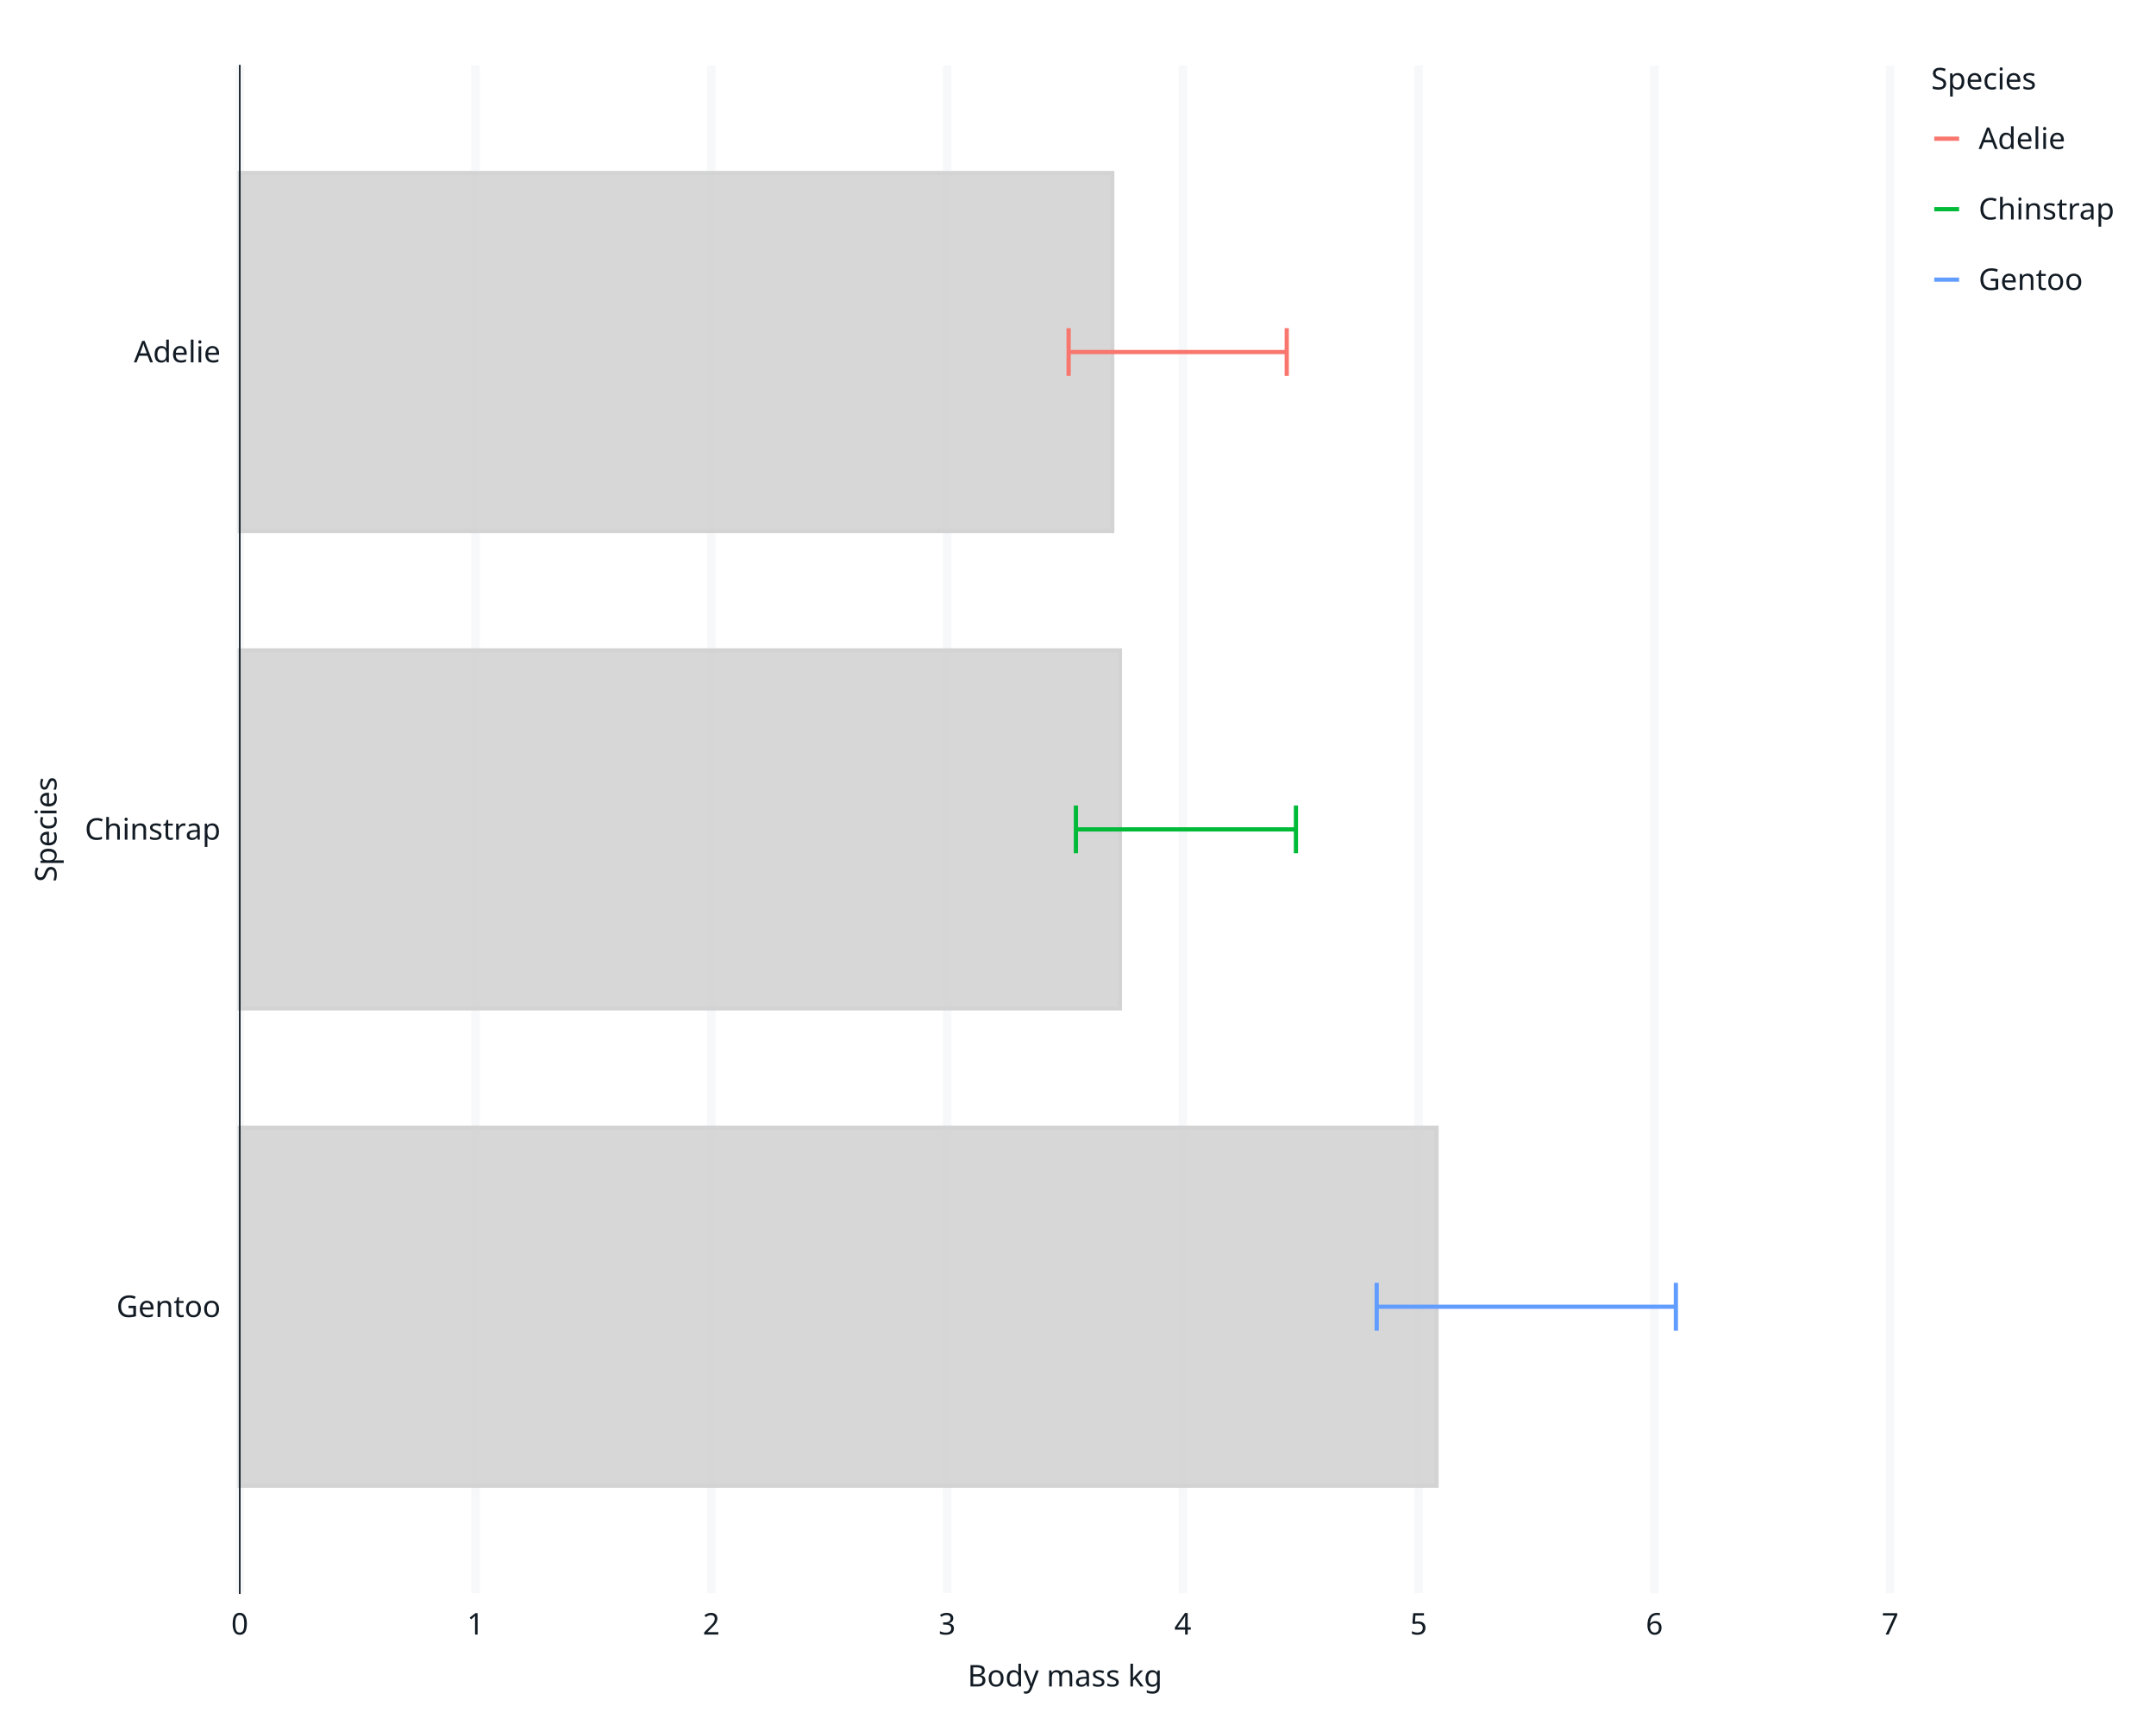
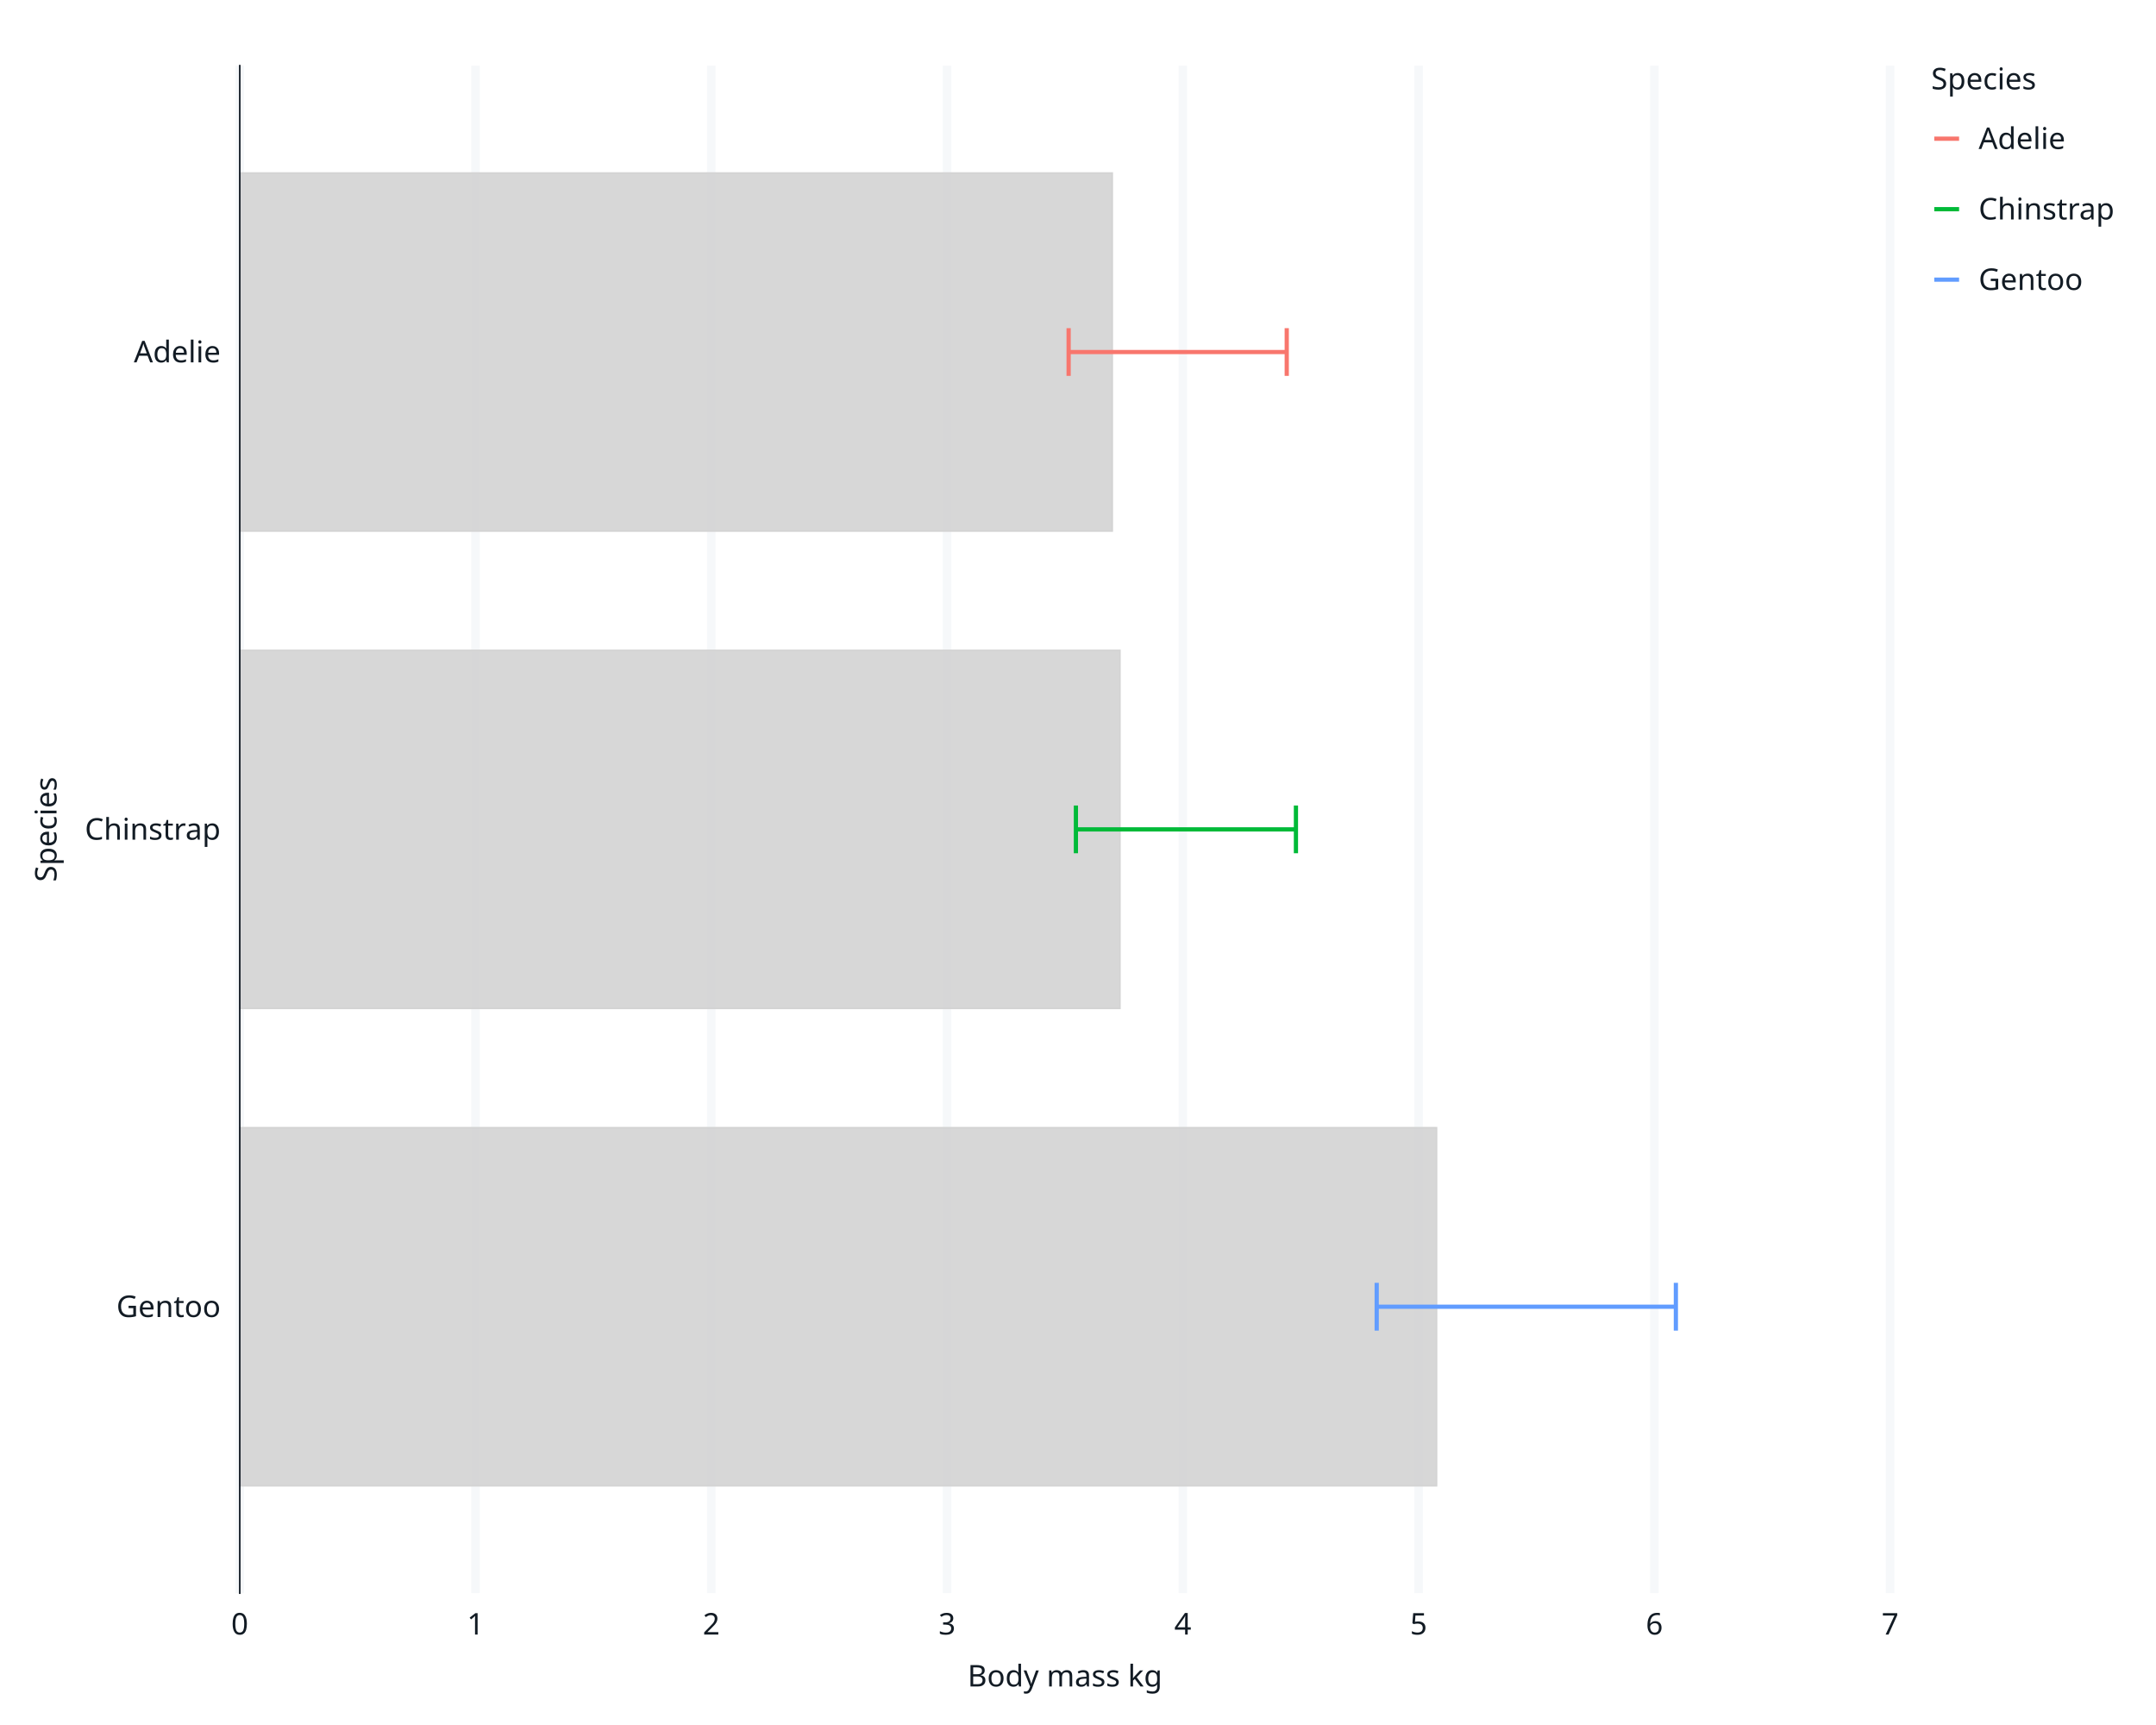
<svg xmlns="http://www.w3.org/2000/svg" class="svglite" data-engine-version="2.0" width="720.00pt" height="576.00pt" viewBox="0 0 720.00 576.00">
  <defs>
    <style type="text/css">
    .svglite line, .svglite polyline, .svglite polygon, .svglite path, .svglite rect, .svglite circle {
      fill: none;
      stroke: #000000;
      stroke-linecap: round;
      stroke-linejoin: round;
      stroke-miterlimit: 10.00;
    }
  </style>
  </defs>
  <rect width="100%" height="100%" style="stroke: none; fill: #FFFFFF;" />
  <defs>
    <clipPath id="cpMC4wMHw3MjAuMDB8MC4wMHw1NzYuMDA=">
      <rect x="0.00" y="0.00" width="720.00" height="576.00" />
    </clipPath>
  </defs>
  <g clip-path="url(#cpMC4wMHw3MjAuMDB8MC4wMHw1NzYuMDA=)">
    <rect x="0" y="0.00" width="720.00" height="576.00" style="stroke-width: 1.07; stroke: #FFFFFF; fill: #FFFFFF;" />
    <rect x="80.07" y="21.92" width="551.14" height="510.05" style="stroke-width: 1.07; stroke: #FFFFFF; fill: #FFFFFF;" />
    <polyline points="80.07,436.33 631.21,436.33 " style="stroke-width: 2.84; stroke: none; stroke-linecap: butt;" />
    <polyline points="80.07,276.94 631.21,276.94 " style="stroke-width: 2.84; stroke: none; stroke-linecap: butt;" />
    <polyline points="80.07,117.55 631.21,117.55 " style="stroke-width: 2.84; stroke: none; stroke-linecap: butt;" />
    <polyline points="80.07,531.97 80.07,21.92 " style="stroke-width: 2.84; stroke: #F6F8FA; stroke-linecap: butt;" />
    <polyline points="158.81,531.97 158.81,21.92 " style="stroke-width: 2.84; stroke: #F6F8FA; stroke-linecap: butt;" />
    <polyline points="237.54,531.97 237.54,21.92 " style="stroke-width: 2.84; stroke: #F6F8FA; stroke-linecap: butt;" />
    <polyline points="316.27,531.97 316.27,21.92 " style="stroke-width: 2.84; stroke: #F6F8FA; stroke-linecap: butt;" />
    <polyline points="395.01,531.97 395.01,21.92 " style="stroke-width: 2.84; stroke: #F6F8FA; stroke-linecap: butt;" />
    <polyline points="473.74,531.97 473.74,21.92 " style="stroke-width: 2.84; stroke: #F6F8FA; stroke-linecap: butt;" />
    <polyline points="552.48,531.97 552.48,21.92 " style="stroke-width: 2.84; stroke: #F6F8FA; stroke-linecap: butt;" />
    <polyline points="631.21,531.97 631.21,21.92 " style="stroke-width: 2.84; stroke: #F6F8FA; stroke-linecap: butt;" />
-     <rect x="80.07" y="57.78" width="291.37" height="119.54" style="stroke-width: 1.41; stroke: #D3D3D3; stroke-linecap: butt; stroke-linejoin: miter; fill: #D3D3D3; fill-opacity: 0.90;" />
-     <rect x="80.07" y="217.17" width="293.92" height="119.54" style="stroke-width: 1.41; stroke: #D3D3D3; stroke-linecap: butt; stroke-linejoin: miter; fill: #D3D3D3; fill-opacity: 0.90;" />
-     <rect x="80.07" y="376.56" width="399.66" height="119.54" style="stroke-width: 1.41; stroke: #D3D3D3; stroke-linecap: butt; stroke-linejoin: miter; fill: #D3D3D3; fill-opacity: 0.90;" />
+     <rect x="80.07" y="57.78" width="291.37" height="119.54" style="stroke-width: 0.53; stroke: #D3D3D3; stroke-linecap: butt; stroke-linejoin: miter; fill: #D3D3D3; fill-opacity: 0.90;" />
+     <rect x="80.07" y="217.17" width="293.92" height="119.54" style="stroke-width: 0.53; stroke: #D3D3D3; stroke-linecap: butt; stroke-linejoin: miter; fill: #D3D3D3; fill-opacity: 0.90;" />
+     <rect x="80.07" y="376.56" width="399.66" height="119.54" style="stroke-width: 0.53; stroke: #D3D3D3; stroke-linecap: butt; stroke-linejoin: miter; fill: #D3D3D3; fill-opacity: 0.90;" />
    <polyline points="429.71,125.52 429.71,109.58 " style="stroke-width: 1.41; stroke: #F8766D; stroke-linecap: butt;" />
    <polyline points="429.71,117.55 356.87,117.55 " style="stroke-width: 1.41; stroke: #F8766D; stroke-linecap: butt;" />
    <polyline points="356.87,125.52 356.87,109.58 " style="stroke-width: 1.41; stroke: #F8766D; stroke-linecap: butt;" />
    <polyline points="432.78,284.91 432.78,268.97 " style="stroke-width: 1.41; stroke: #00BA38; stroke-linecap: butt;" />
    <polyline points="432.78,276.94 359.30,276.94 " style="stroke-width: 1.41; stroke: #00BA38; stroke-linecap: butt;" />
    <polyline points="359.30,284.91 359.30,268.97 " style="stroke-width: 1.41; stroke: #00BA38; stroke-linecap: butt;" />
    <polyline points="559.66,444.30 559.66,428.36 " style="stroke-width: 1.41; stroke: #619CFF; stroke-linecap: butt;" />
    <polyline points="559.66,436.33 459.75,436.33 " style="stroke-width: 1.41; stroke: #619CFF; stroke-linecap: butt;" />
    <polyline points="459.75,444.30 459.75,428.36 " style="stroke-width: 1.41; stroke: #619CFF; stroke-linecap: butt;" />
    <polyline points="80.07,531.97 80.07,21.92 " style="stroke-width: 0.53; stroke: #121B24; stroke-linecap: square;" />
    <text x="73.68" y="439.77" text-anchor="end" style="font-size: 10.00px; fill: #121B24; font-family: sans;" textLength="32.81px" lengthAdjust="spacingAndGlyphs">Gentoo</text>
    <text x="73.68" y="280.38" text-anchor="end" style="font-size: 10.00px; fill: #121B24; font-family: sans;" textLength="42.80px" lengthAdjust="spacingAndGlyphs">Chinstrap</text>
    <text x="73.68" y="120.99" text-anchor="end" style="font-size: 10.00px; fill: #121B24; font-family: sans;" textLength="27.80px" lengthAdjust="spacingAndGlyphs">Adelie</text>
    <polyline points="76.42,436.33 80.07,436.33 " style="stroke-width: 0.53; stroke: none; stroke-linecap: butt;" />
    <polyline points="76.42,276.94 80.07,276.94 " style="stroke-width: 0.53; stroke: none; stroke-linecap: butt;" />
    <polyline points="76.42,117.55 80.07,117.55 " style="stroke-width: 0.53; stroke: none; stroke-linecap: butt;" />
    <polyline points="80.07,531.97 631.21,531.97 " style="stroke-width: 0.53; stroke: none; stroke-linecap: square;" />
    <polyline points="80.07,535.62 80.07,531.97 " style="stroke-width: 0.53; stroke: none; stroke-linecap: butt;" />
    <polyline points="158.81,535.62 158.81,531.97 " style="stroke-width: 0.53; stroke: none; stroke-linecap: butt;" />
    <polyline points="237.54,535.62 237.54,531.97 " style="stroke-width: 0.53; stroke: none; stroke-linecap: butt;" />
    <polyline points="316.27,535.62 316.27,531.97 " style="stroke-width: 0.53; stroke: none; stroke-linecap: butt;" />
    <polyline points="395.01,535.62 395.01,531.97 " style="stroke-width: 0.53; stroke: none; stroke-linecap: butt;" />
    <polyline points="473.74,535.62 473.74,531.97 " style="stroke-width: 0.53; stroke: none; stroke-linecap: butt;" />
    <polyline points="552.48,535.62 552.48,531.97 " style="stroke-width: 0.53; stroke: none; stroke-linecap: butt;" />
    <polyline points="631.21,535.62 631.21,531.97 " style="stroke-width: 0.53; stroke: none; stroke-linecap: butt;" />
    <text x="80.07" y="545.79" text-anchor="middle" style="font-size: 10.00px; fill: #121B24; font-family: sans;" textLength="5.56px" lengthAdjust="spacingAndGlyphs">0</text>
    <text x="158.81" y="545.79" text-anchor="middle" style="font-size: 10.00px; fill: #121B24; font-family: sans;" textLength="5.56px" lengthAdjust="spacingAndGlyphs">1</text>
    <text x="237.54" y="545.79" text-anchor="middle" style="font-size: 10.00px; fill: #121B24; font-family: sans;" textLength="5.56px" lengthAdjust="spacingAndGlyphs">2</text>
    <text x="316.27" y="545.79" text-anchor="middle" style="font-size: 10.00px; fill: #121B24; font-family: sans;" textLength="5.56px" lengthAdjust="spacingAndGlyphs">3</text>
    <text x="395.01" y="545.79" text-anchor="middle" style="font-size: 10.00px; fill: #121B24; font-family: sans;" textLength="5.56px" lengthAdjust="spacingAndGlyphs">4</text>
    <text x="473.74" y="545.79" text-anchor="middle" style="font-size: 10.00px; fill: #121B24; font-family: sans;" textLength="5.56px" lengthAdjust="spacingAndGlyphs">5</text>
    <text x="552.48" y="545.79" text-anchor="middle" style="font-size: 10.00px; fill: #121B24; font-family: sans;" textLength="5.56px" lengthAdjust="spacingAndGlyphs">6</text>
    <text x="631.21" y="545.79" text-anchor="middle" style="font-size: 10.00px; fill: #121B24; font-family: sans;" textLength="5.56px" lengthAdjust="spacingAndGlyphs">7</text>
    <text x="355.64" y="563.13" text-anchor="middle" style="font-size: 10.00px; fill: #121B24; font-family: sans;" textLength="62.83px" lengthAdjust="spacingAndGlyphs">Body mass kg</text>
    <text transform="translate(18.88,276.94) rotate(-90)" text-anchor="middle" style="font-size: 10.00px; fill: #121B24; font-family: sans;" textLength="35.59px" lengthAdjust="spacingAndGlyphs">Species</text>
    <rect x="636.69" y="21.92" width="61.39" height="81.42" style="stroke-width: 1.07; stroke: #FFFFFF; fill: #FFFFFF;" />
    <text x="644.91" y="29.84" style="font-size: 10.00px; fill: #121B24; font-family: sans;" textLength="35.59px" lengthAdjust="spacingAndGlyphs">Species</text>
    <rect x="644.91" y="36.36" width="10.37" height="19.92" style="stroke-width: 1.07; stroke: #FFFFFF; fill: #FFFFFF;" />
    <line x1="645.95" y1="46.31" x2="654.24" y2="46.31" style="stroke-width: 1.41; stroke: #F8766D; stroke-linecap: butt;" />
    <rect x="644.91" y="59.89" width="10.37" height="19.92" style="stroke-width: 1.07; stroke: #FFFFFF; fill: #FFFFFF;" />
    <line x1="645.95" y1="69.85" x2="654.24" y2="69.85" style="stroke-width: 1.41; stroke: #00BA38; stroke-linecap: butt;" />
    <rect x="644.91" y="83.42" width="10.37" height="19.92" style="stroke-width: 1.07; stroke: #FFFFFF; fill: #FFFFFF;" />
    <line x1="645.95" y1="93.38" x2="654.24" y2="93.38" style="stroke-width: 1.41; stroke: #619CFF; stroke-linecap: butt;" />
    <text x="660.76" y="49.75" style="font-size: 10.00px; fill: #121B24; font-family: sans;" textLength="27.80px" lengthAdjust="spacingAndGlyphs">Adelie</text>
    <text x="660.76" y="73.29" style="font-size: 10.00px; fill: #121B24; font-family: sans;" textLength="42.80px" lengthAdjust="spacingAndGlyphs">Chinstrap</text>
    <text x="660.76" y="96.82" style="font-size: 10.00px; fill: #121B24; font-family: sans;" textLength="32.81px" lengthAdjust="spacingAndGlyphs">Gentoo</text>
  </g>
</svg>
